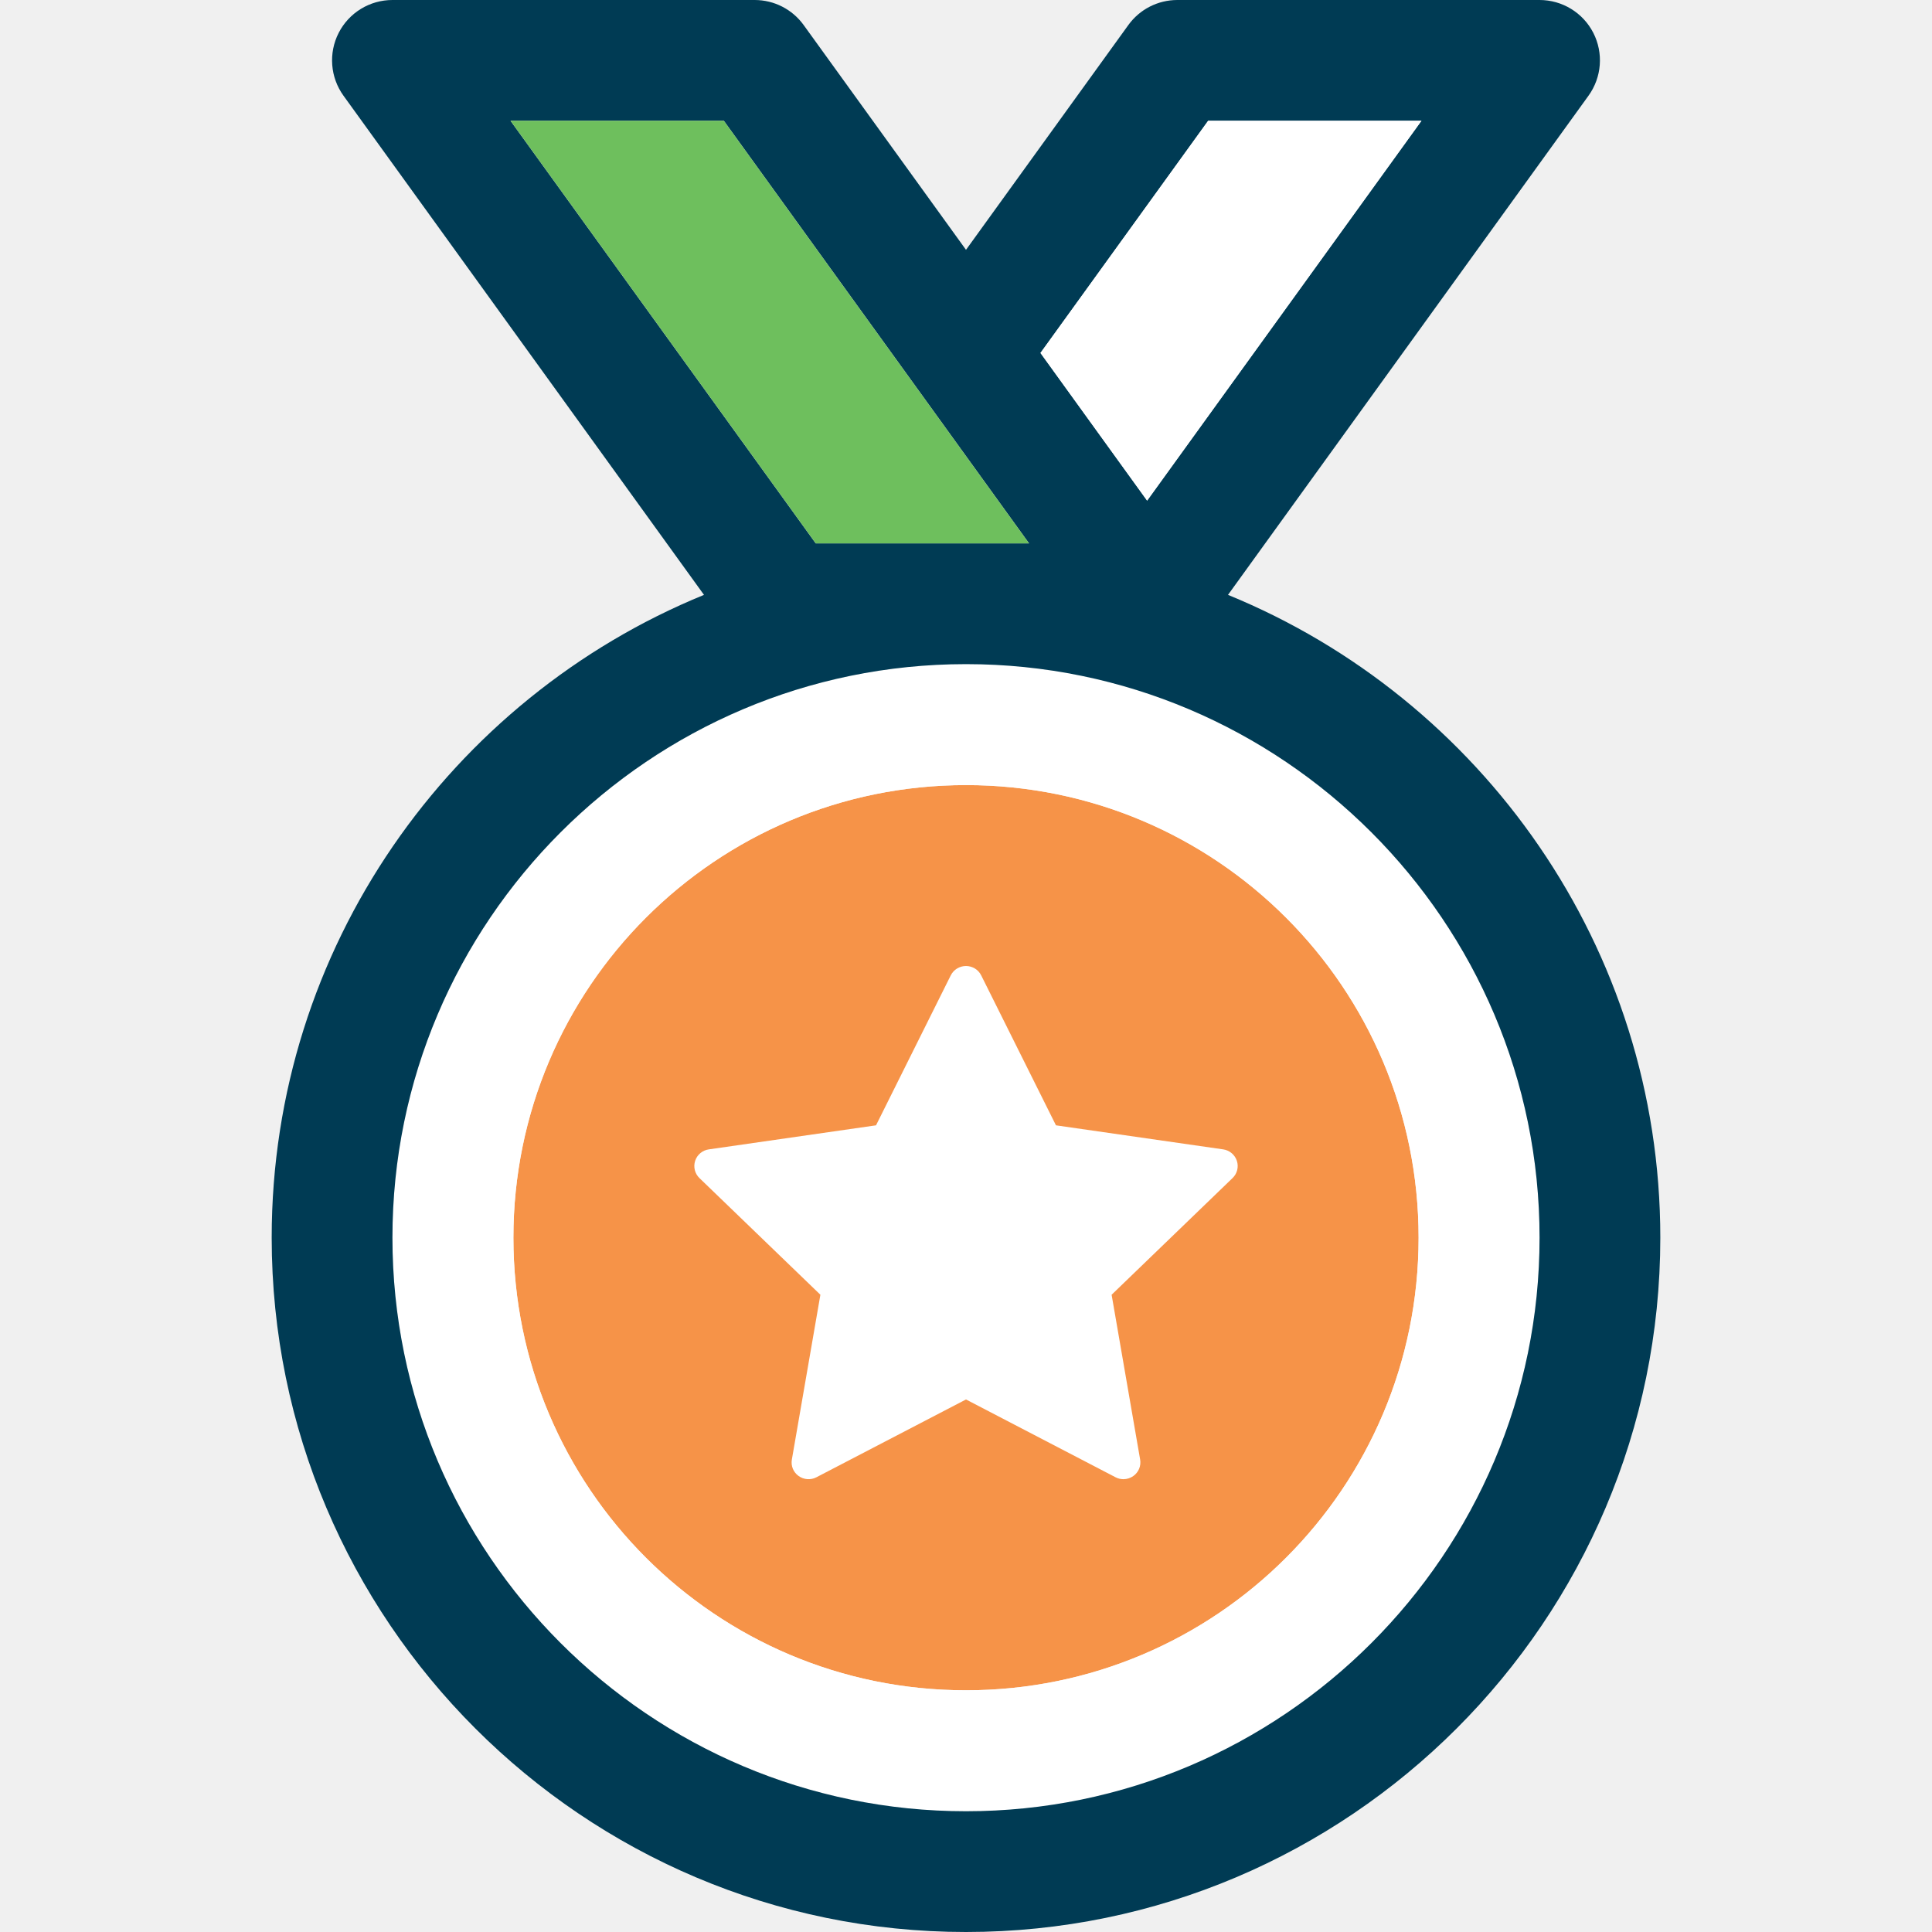
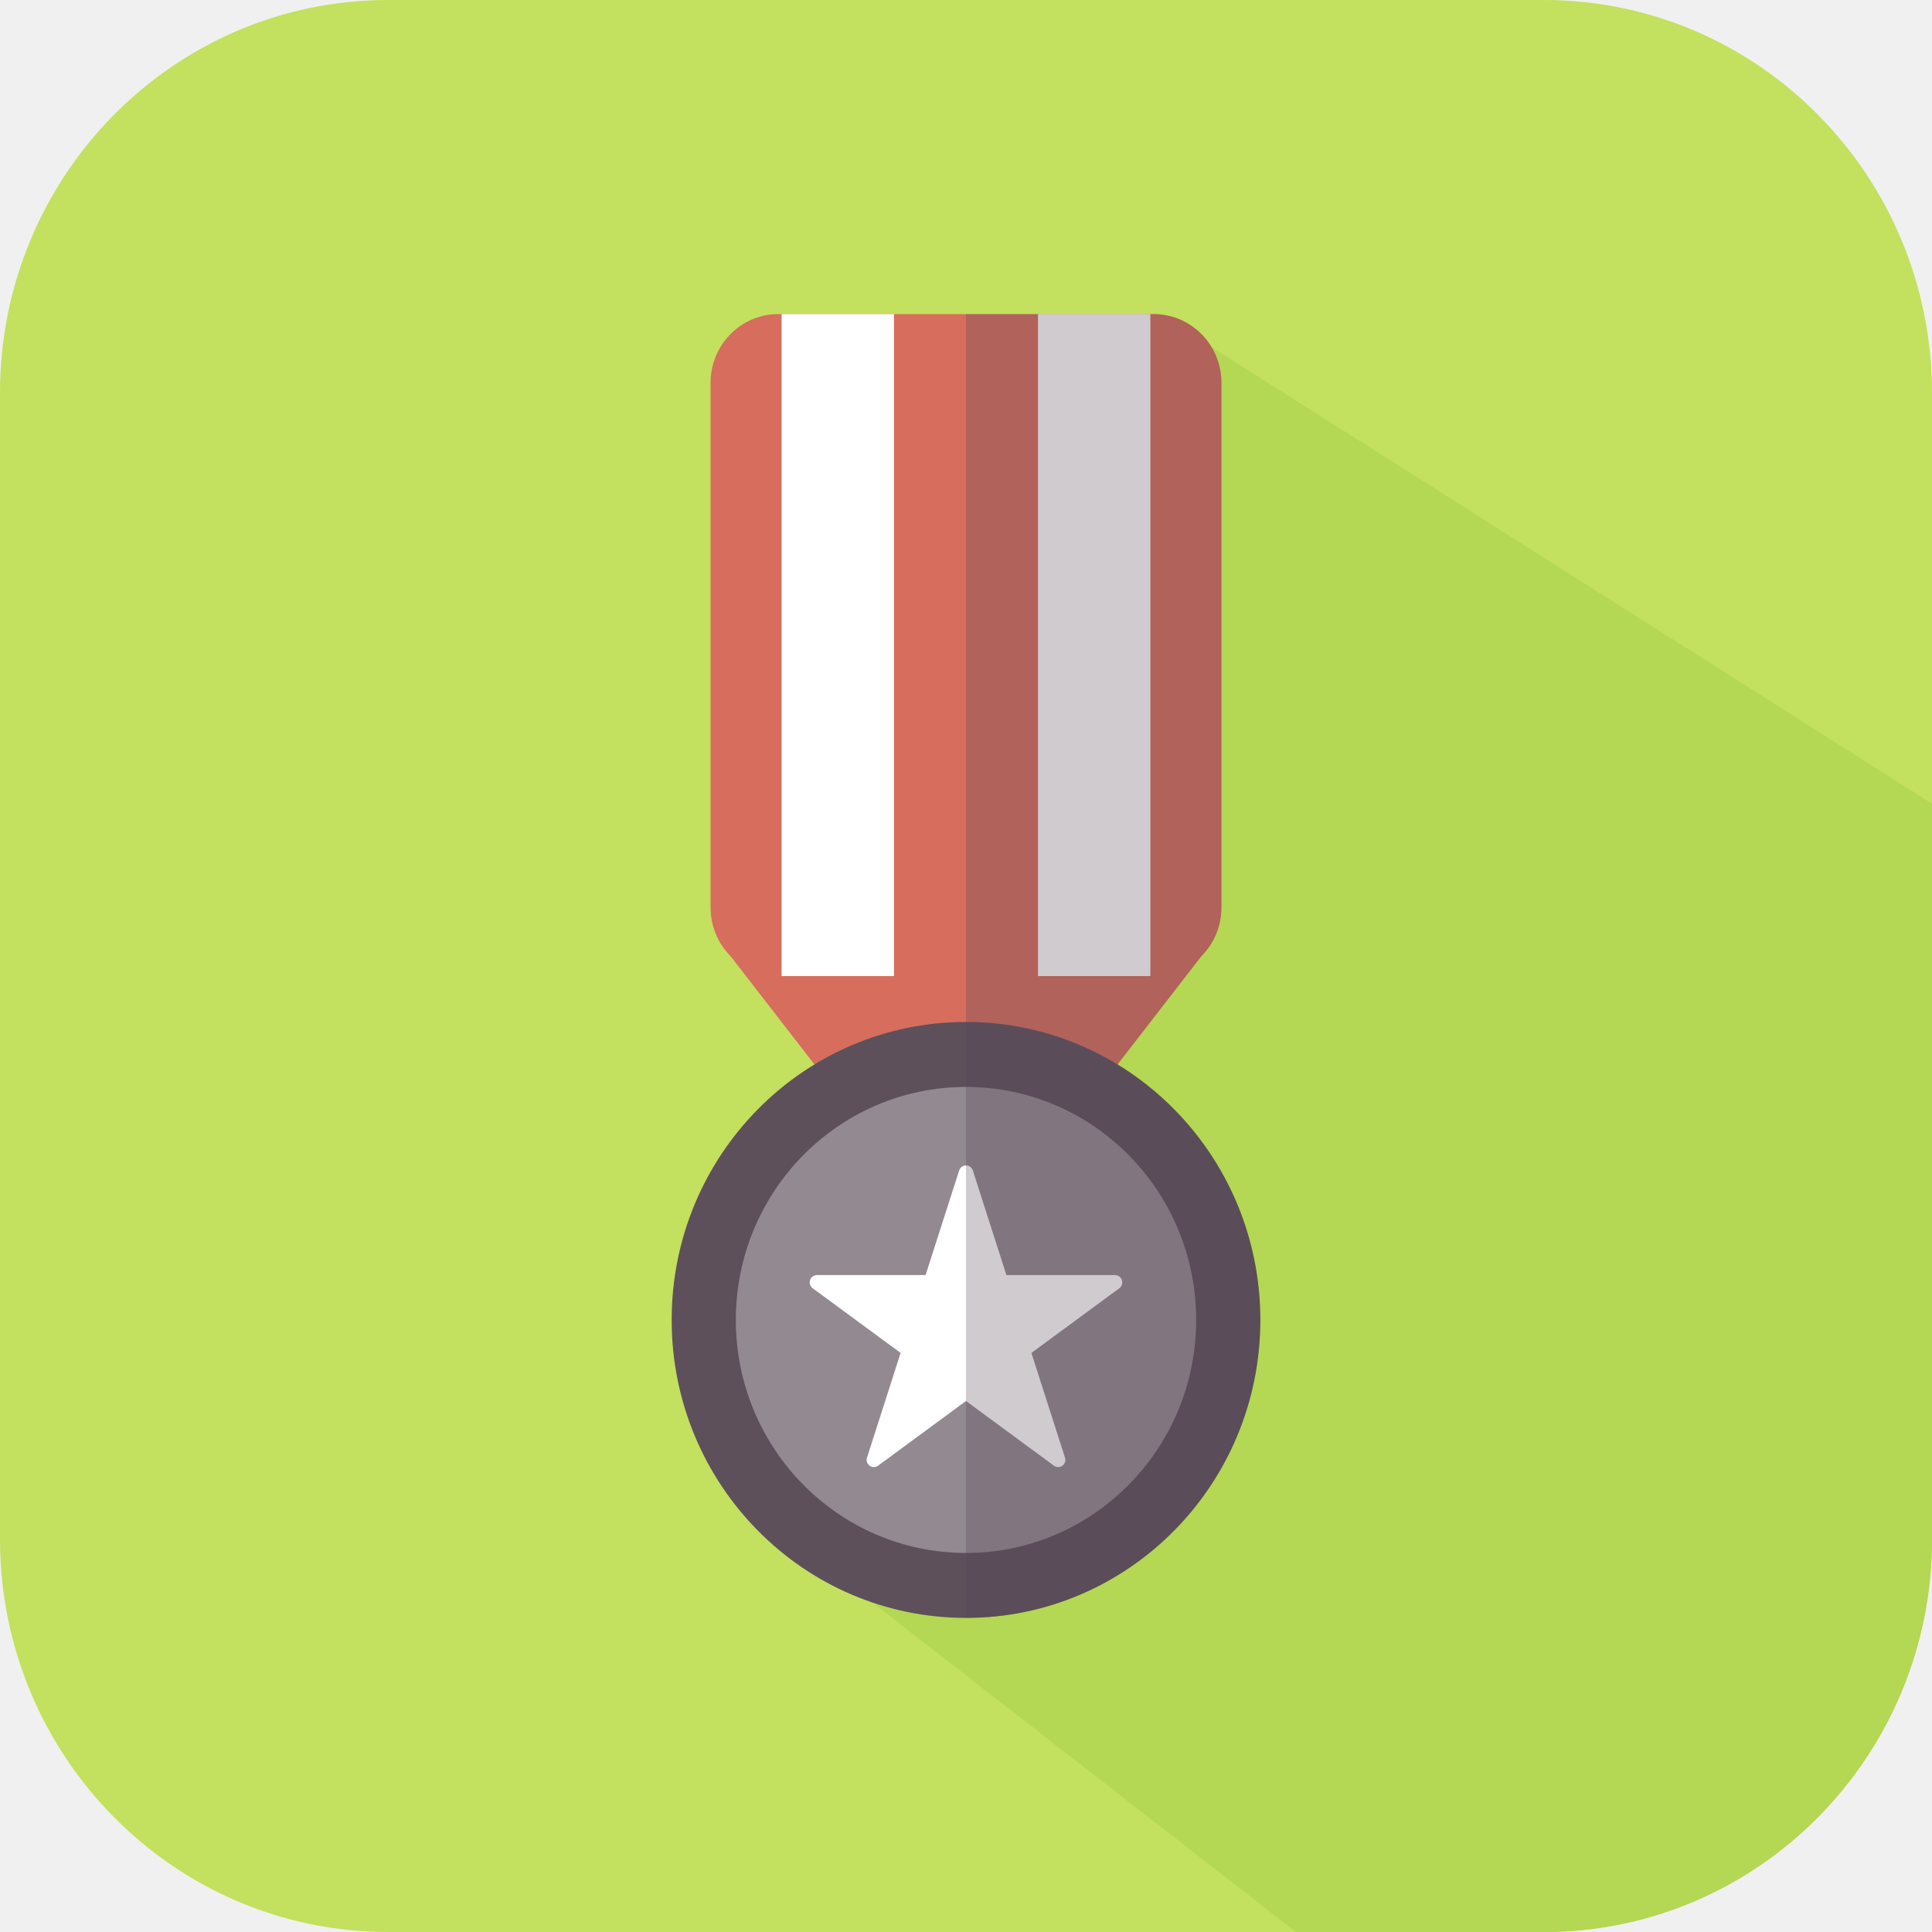
- <svg xmlns="http://www.w3.org/2000/svg" version="1.1" id="Capa_1" x="0px" y="0px" viewBox="0 0 512 512" style="enable-background:new 0 0 512 512;" xml:space="preserve">
+ <svg xmlns="http://www.w3.org/2000/svg" version="1.1" id="Capa_1" x="0px" y="0px" viewBox="0 0 400 400" style="enable-background:new 0 0 400 400;" xml:space="preserve">
  <g>
-     <circle style="fill:#F69348;" cx="256" cy="328.001" r="119.944" />
-     <path style="fill:#FFFFFF;" d="M256,176c-83.813,0-152,68.188-152,152s68.187,152,152,152s152-68.188,152-152S339.813,176,256,176z    M256,447.945c-66.243,0-119.944-53.701-119.944-119.944S189.757,208.057,256,208.057s119.944,53.701,119.944,119.944   S322.243,447.945,256,447.945z" />
    <g>
+       <path style="fill:#C3E05E;" d="M400,318.644c0,44.93-35.982,81.356-80.366,81.356H80.366C35.982,400,0,363.574,0,318.644V81.356    C0,36.423,35.982,0,80.366,0h239.268C364.018,0,400,36.423,400,81.356V318.644z" />
+       <path style="fill:#B4D754;" d="M400,318.644V166.401L250.816,71.847L149.18,307.312L268.336,400h51.298    C364.018,400,400,363.574,400,318.644z" />
      <g>
-         <path style="fill:#FFFFFF;" d="M297.713,392.001c-0.72,0-1.434-0.171-2.084-0.513l-39.63-20.617l-39.63,20.617     c-1.512,0.792-3.353,0.66-4.739-0.341c-1.387-0.994-2.076-2.679-1.778-4.355l7.56-43.672l-32.055-30.918     c-1.223-1.18-1.661-2.958-1.136-4.572c0.525-1.615,1.935-2.802,3.635-3.035l44.3-6.373l19.803-39.736     c0.76-1.522,2.326-2.484,4.042-2.484l0,0c1.7,0,3.274,0.962,4.027,2.484l19.811,39.736l44.307,6.373     c1.693,0.233,3.103,1.421,3.635,3.035c0.533,1.614,0.086,3.393-1.144,4.572l-32.047,30.918l7.559,43.672     c0.29,1.676-0.399,3.362-1.786,4.355C299.577,391.713,298.645,392.001,297.713,392.001z" />
+         <g>
+           <polygon style="fill:#D66D5D;" points="200,187.579 200,187.579 200,187.579 200,187.579 200,187.579 149.18,195.264       180.798,236.086 200,236.086 200,236.086 219.198,236.086 250.816,195.264     " />
+           <polygon style="opacity:0.33;fill:#D66D5D;enable-background:new    ;" points="200,187.579 200,187.579 200,187.579       200,187.579 200,187.579 149.18,195.264 180.798,236.086 200,236.086 200,236.086 219.198,236.086 250.816,195.264     " />
+           <path style="fill:#938991;" d="M252.885,272.516c0-29.564-23.681-53.533-52.885-53.533s-52.881,23.969-52.881,53.533      c0,29.568,23.677,53.537,52.881,53.537S252.885,302.084,252.885,272.516z" />
+           <path style="opacity:0.36;fill:#938991;enable-background:new    ;" d="M252.885,272.516c0-29.564-23.681-53.533-52.885-53.533      s-52.881,23.969-52.881,53.533c0,29.568,23.677,53.537,52.881,53.537S252.885,302.084,252.885,272.516z" />
+           <path style="fill:#5D505B;" d="M200,211.589c-33.654,0-60.938,27.624-60.938,61.692c0,34.069,27.283,61.689,60.938,61.689      s60.938-27.62,60.938-61.689C260.938,239.213,233.654,211.589,200,211.589z M200,321.522c-26.321,0-47.654-21.6-47.654-48.241      c0-26.646,21.333-48.24,47.654-48.24c26.317,0,47.653,21.595,47.653,48.24C247.653,299.923,226.317,321.522,200,321.522z" />
+           <path style="fill:#FFFFFF;" d="M230.874,263.993h-22.509l-6.95-21.666c-0.202-0.616-0.77-1.041-1.415-1.041      s-1.213,0.425-1.415,1.041l-6.954,21.666h-22.505c-0.642,0-1.213,0.425-1.411,1.041c-0.202,0.62,0.017,1.299,0.539,1.682      l18.207,13.394l-6.955,21.666c-0.202,0.621,0.017,1.299,0.539,1.683c0.522,0.383,1.226,0.383,1.748,0L200,290.064l18.207,13.394      c0.259,0.191,0.567,0.287,0.872,0.287c0.308,0,0.616-0.096,0.876-0.287c0.521-0.384,0.74-1.062,0.538-1.683l-6.954-21.666      l18.207-13.394c0.522-0.383,0.74-1.062,0.538-1.682C232.087,264.418,231.516,263.993,230.874,263.993z" />
+           <path style="fill:#D66D5D;" d="M252.885,187.878c0,7.848-6.288,14.209-14.04,14.209h-77.689      c-7.752,0-14.037-6.361-14.037-14.209V79.244c0-7.848,6.284-14.214,14.037-14.214h77.689c7.752,0,14.04,6.366,14.04,14.214      V187.878z" />
+           <rect x="161.822" y="65.03" style="fill:#FFFFFF;" width="23.27" height="137.058" />
+           <rect x="214.904" y="65.03" style="fill:#FFFFFF;" width="23.27" height="137.058" />
+         </g>
      </g>
-     </g>
-     <path style="fill:#003B54;" d="M325.434,157.646l95.539-132.289c3.516-4.871,4.008-11.295,1.273-16.646   C419.512,3.363,414.008,0,408,0h-96c-5.137,0-9.965,2.465-12.973,6.629L256,66.206L212.973,6.63C209.965,2.466,205.137,0,200,0h-96   c-6.008,0-11.512,3.363-14.246,8.711c-2.734,5.352-2.242,11.779,1.273,16.65l95.535,132.287C119.434,185.112,72,251.104,72,328   c0,101.457,82.543,184,184,184s184-82.543,184-184C440,251.104,392.565,185.109,325.434,157.646z M320.18,32h56.527   l-72.709,100.672l-28.262-39.132L320.18,32z M191.82,32l80.887,112H216.18L135.293,32H191.82z M256,480   c-83.813,0-152-68.188-152-152s68.187-152,152-152s152,68.188,152,152S339.813,480,256,480z" />
-     <polygon style="fill:#6EBF5D;" points="135.293,32 216.18,144 272.707,144 191.82,32  " />
-     <g>
-       <polygon style="fill:#FFFFFF;" points="320.18,32 275.736,93.539 303.998,132.672 376.707,32   " />
+       <path style="opacity:0.28;fill:#534551;enable-background:new    ;" d="M260.938,273.281c0-22.457-11.856-42.108-29.576-52.897    l17.352-22.403c2.574-2.575,4.172-6.149,4.172-10.103V79.244c0-7.848-6.288-14.214-14.04-14.214h-0.671h-23.27h-14.906v269.941    H200C233.654,334.971,260.938,307.351,260.938,273.281z" />
    </g>
  </g>
  <g>
</g>
  <g>
</g>
  <g>
</g>
  <g>
</g>
  <g>
</g>
  <g>
</g>
  <g>
</g>
  <g>
</g>
  <g>
</g>
  <g>
</g>
  <g>
</g>
  <g>
</g>
  <g>
</g>
  <g>
</g>
  <g>
</g>
</svg>
